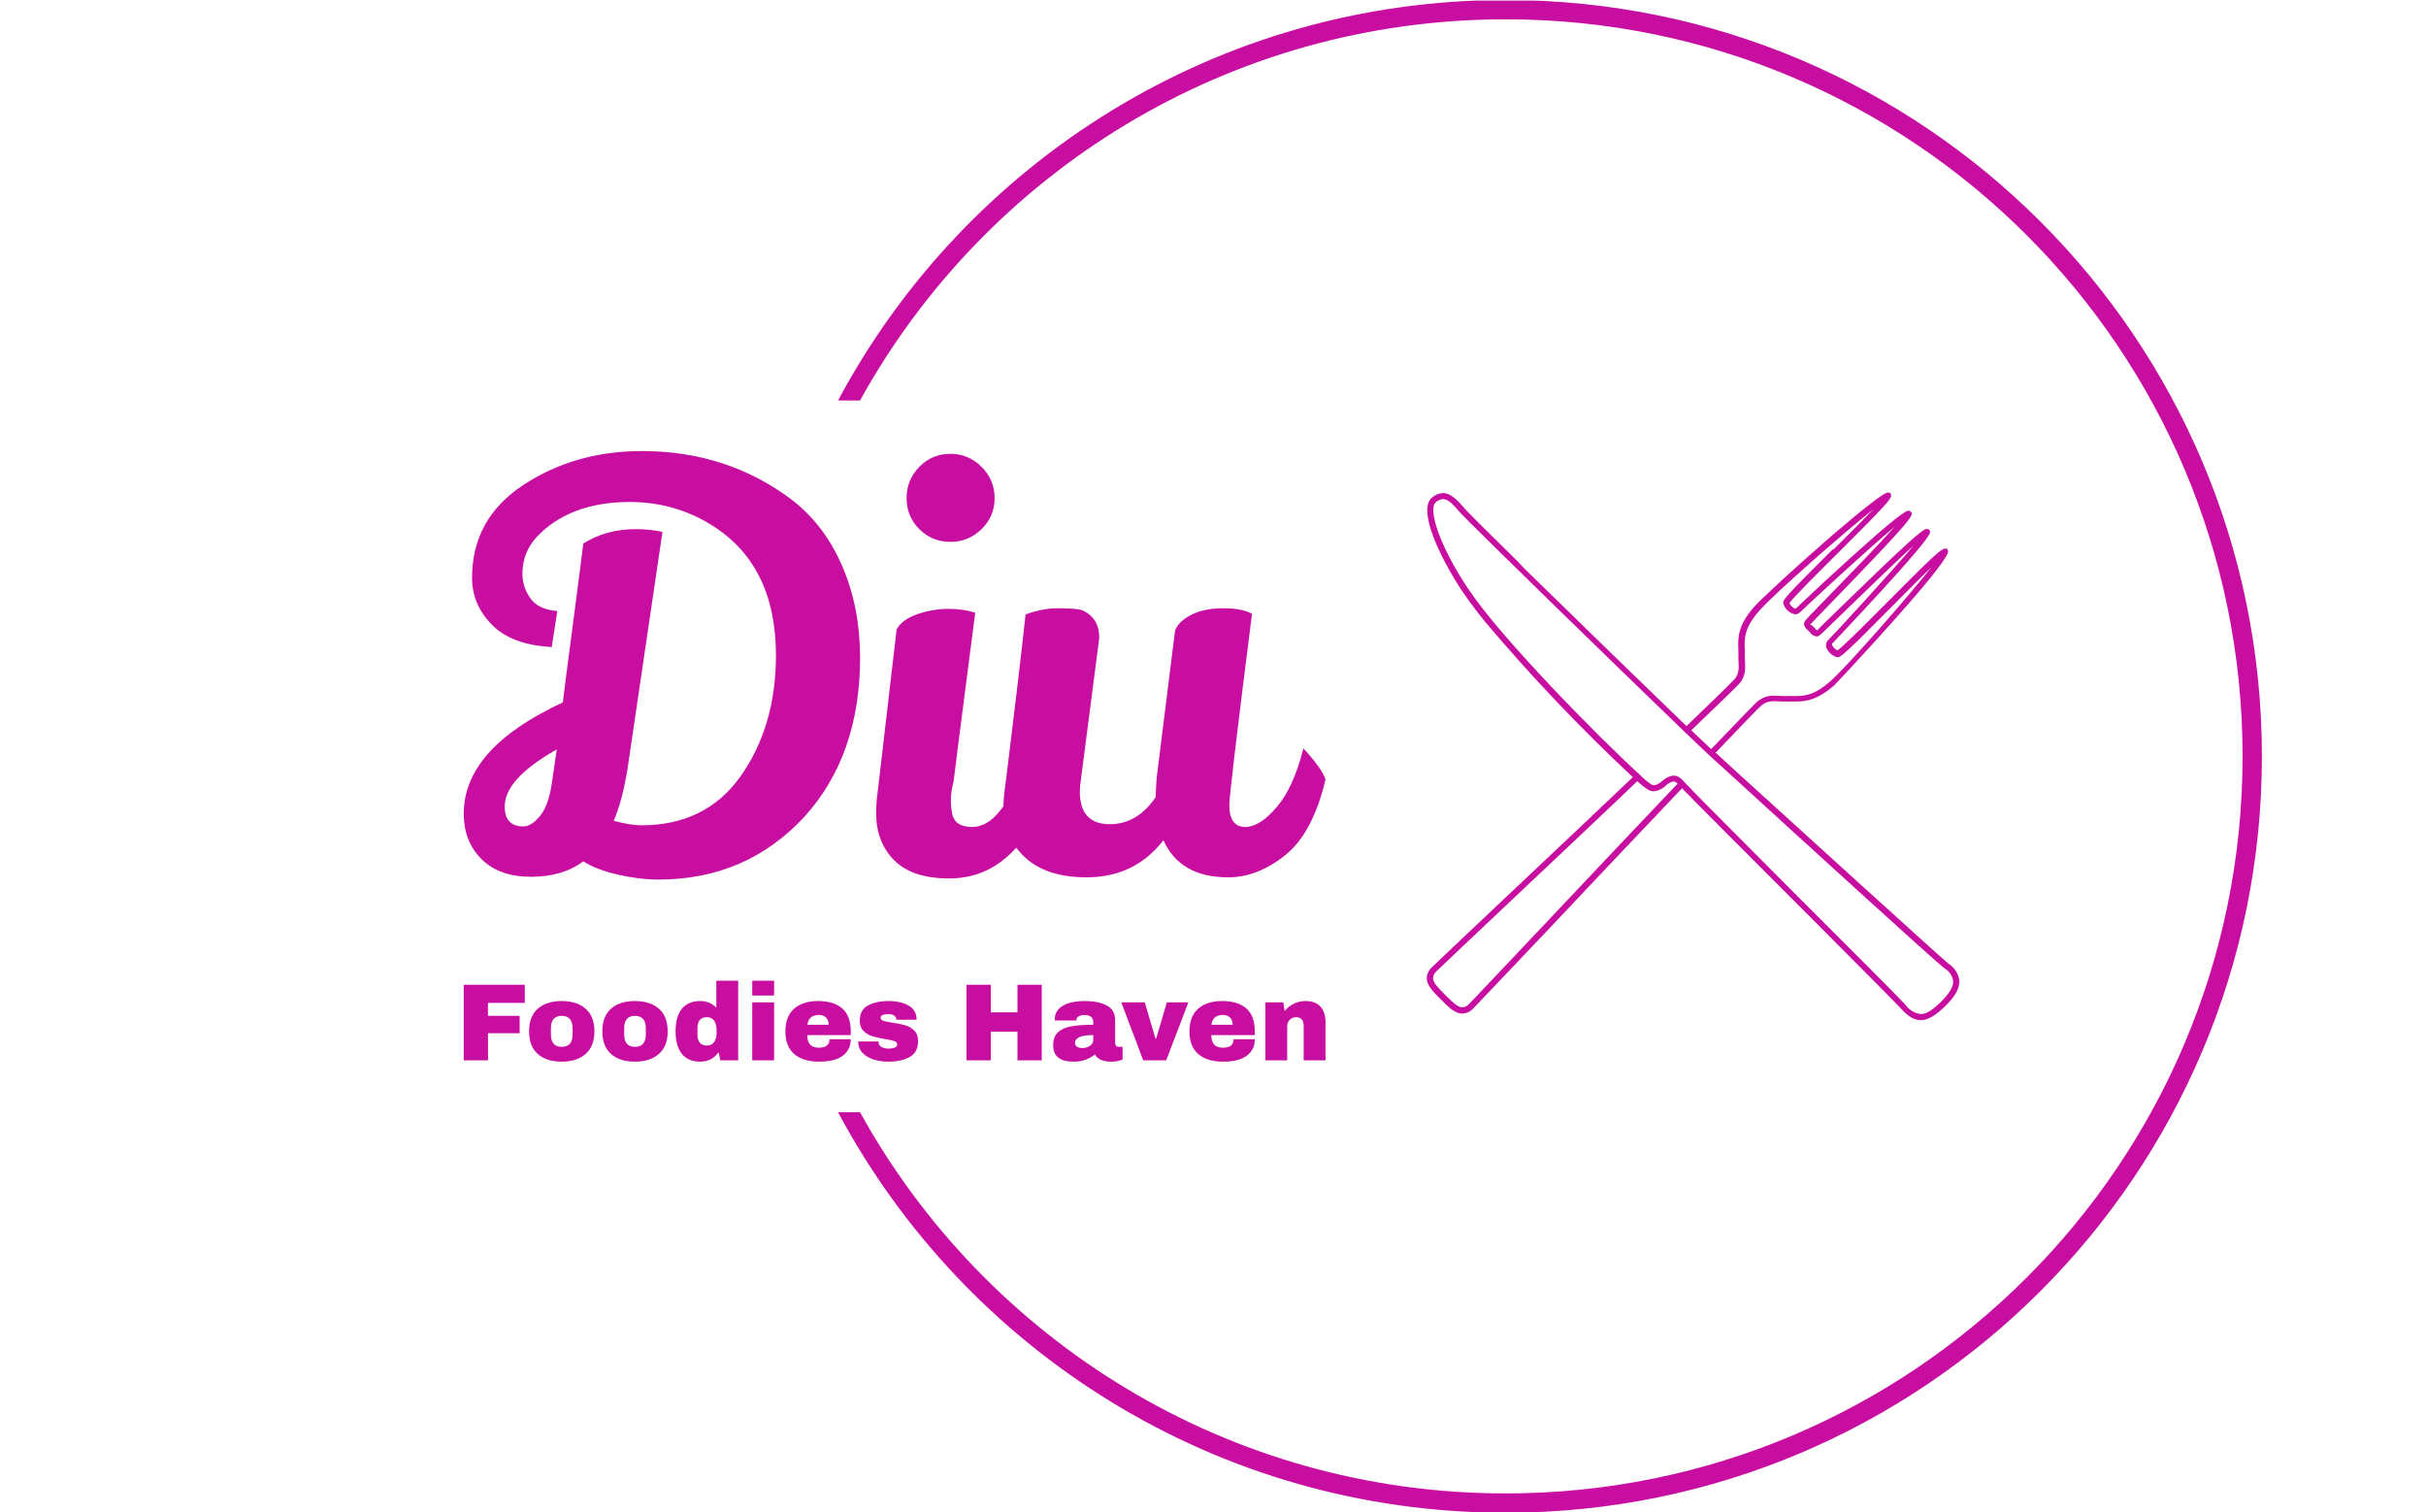
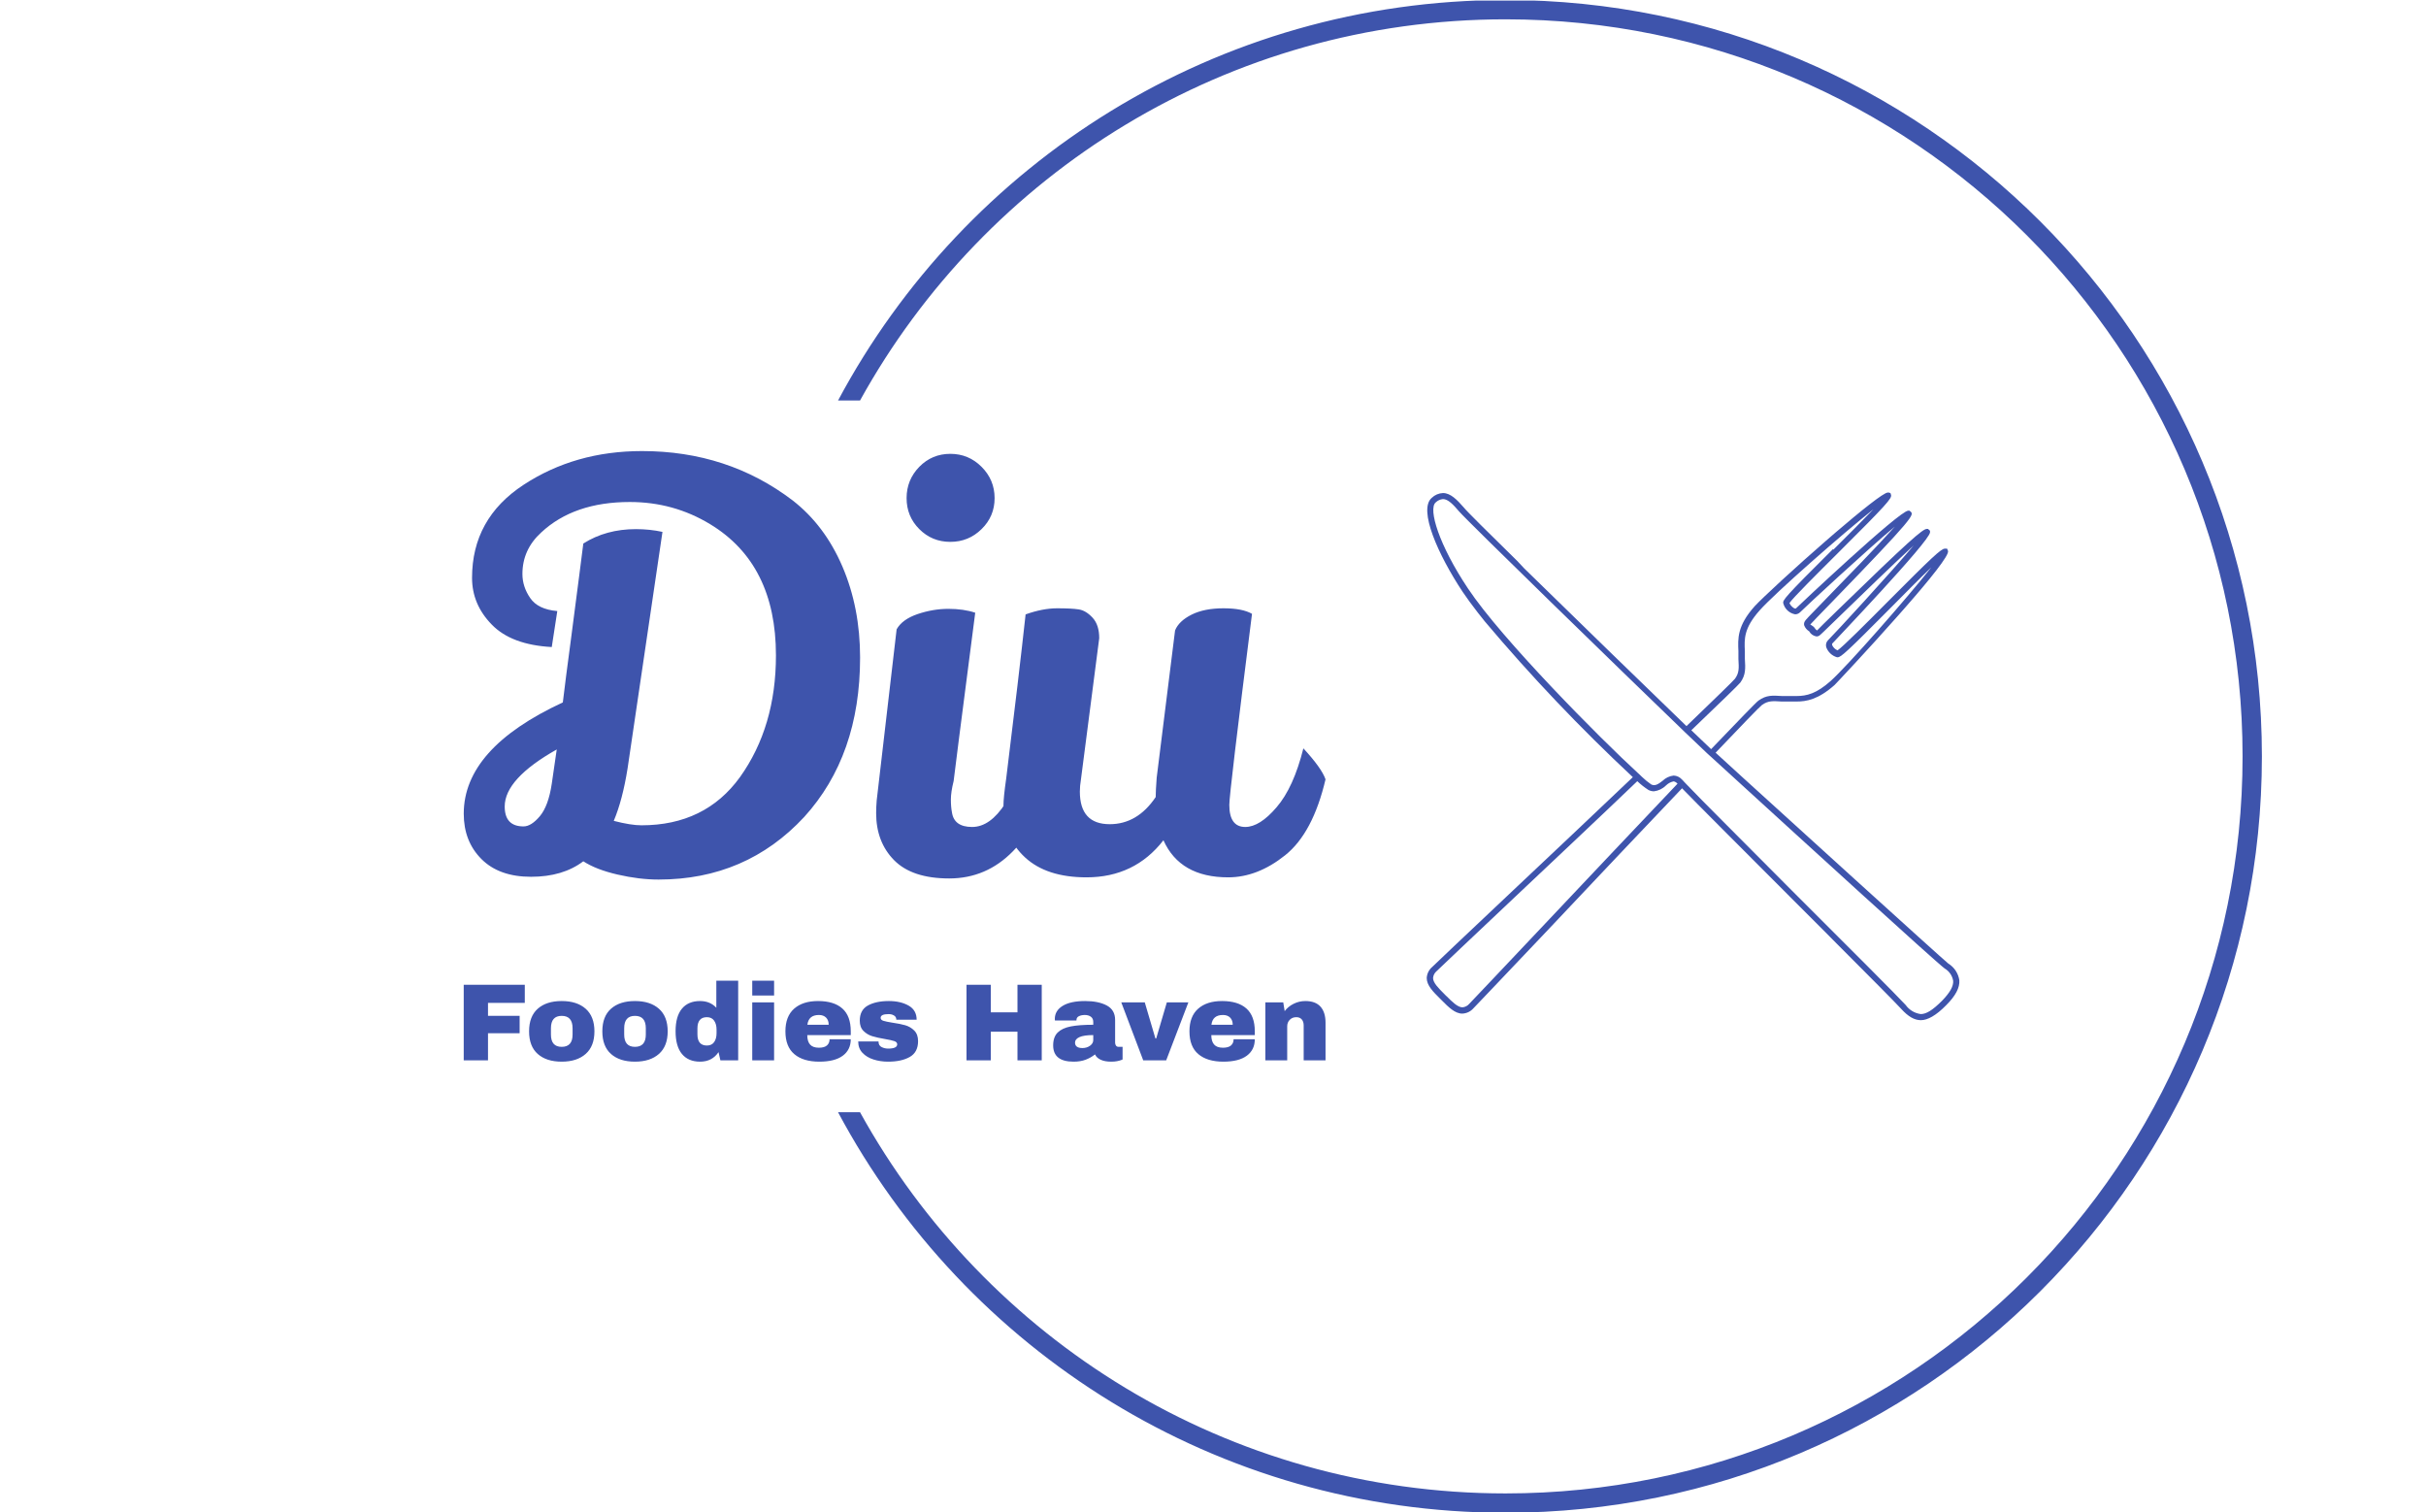
<svg xmlns="http://www.w3.org/2000/svg" version="1.1" width="1000" height="623" viewBox="0 0 1000 623">
  <g transform="matrix(1,0,0,1,-0.6060606,0.2522267)">
    <svg viewBox="0 0 396 247" data-background-color="#ffffff" preserveAspectRatio="xMidYMid meet" height="623" width="1000">
      <g id="tight-bounds" transform="matrix(1,0,0,1,0.24,-0.1)">
        <svg viewBox="0 0 395.52 247.2" height="247.2" width="395.52">
          <g>
            <svg />
          </g>
          <g>
            <svg viewBox="0 0 395.52 247.2" height="247.2" width="395.52">
              <g transform="matrix(1,0,0,1,75.54432,73.71053)">
                <svg viewBox="0 0 244.431 99.779" height="99.779" width="244.431">
                  <g>
                    <svg viewBox="0 0 244.431 99.779" height="99.779" width="244.431">
                      <g>
                        <svg viewBox="0 0 424.175 173.152" height="99.779" width="244.431">
                          <g>
                            <svg viewBox="0 0 244.431 173.152" height="173.152" width="244.431">
                              <g id="textblocktransform">
                                <svg viewBox="0 0 244.431 173.152" height="173.152" width="244.431" id="textblock">
                                  <g>
                                    <svg viewBox="0 0 244.431 121.509" height="121.509" width="244.431">
                                      <g transform="matrix(1,0,0,1,0,0)">
-                                         <svg width="244.431" viewBox="1.5 -38.25 77.84 38.7" height="121.509" data-palette-color="#c80ea0">
-                                           <path d="M2.25-26.8L2.25-26.8Q2.25-32.15 6.9-35.2 11.55-38.25 17.6-38.25L17.6-38.25Q25.35-38.25 31.2-33.8L31.2-33.8Q34.1-31.55 35.7-27.83 37.3-24.1 37.3-19.6L37.3-19.6Q37.3-10.75 32.25-5.2L32.25-5.2Q27 0.45 19.1 0.45L19.1 0.45Q17.35 0.45 15.4 0 13.45-0.45 12.3-1.2L12.3-1.2Q10.45 0.2 7.58 0.2 4.7 0.2 3.1-1.4 1.5-3 1.5-5.5L1.5-5.5Q1.5-11.4 10.45-15.55L10.45-15.55Q10.7-17.65 11.18-21.23 11.65-24.8 11.93-27 12.2-29.2 12.3-29.9L12.3-29.9Q14.35-31.2 17.05-31.2L17.05-31.2Q18.3-31.2 19.45-30.95L19.45-30.95 16.3-9.6Q15.85-6.75 15.05-4.85L15.05-4.85Q16.6-4.45 17.55-4.45L17.55-4.45Q23.3-4.45 26.45-8.8L26.45-8.8Q29.7-13.35 29.7-19.8L29.7-19.8Q29.7-28.05 23.75-31.65L23.75-31.65Q20.45-33.65 16.5-33.65L16.5-33.65Q11.45-33.65 8.5-30.9L8.5-30.9Q6.8-29.35 6.8-27.15L6.8-27.15Q6.8-26 7.5-24.98 8.2-23.95 9.95-23.8L9.95-23.8 9.45-20.55Q5.8-20.75 4.03-22.58 2.25-24.4 2.25-26.8ZM5.2-6.15L5.2-6.15Q5.2-4.35 6.9-4.35L6.9-4.35Q7.6-4.35 8.38-5.28 9.15-6.2 9.45-8.2L9.45-8.2 9.9-11.3Q5.2-8.65 5.2-6.15ZM42.65-36.83Q43.8-38 45.45-38 47.1-38 48.27-36.83 49.45-35.65 49.45-34 49.45-32.35 48.27-31.2 47.1-30.05 45.45-30.05 43.8-30.05 42.65-31.2 41.5-32.35 41.5-34 41.5-35.65 42.65-36.83ZM40.6-22.15Q41.1-23.05 42.5-23.53 43.9-24 45.27-24 46.65-24 47.7-23.65L47.7-23.65Q45.75-8.6 45.75-8.45L45.75-8.45Q45.5-7.45 45.5-6.78 45.5-6.1 45.6-5.6L45.6-5.6Q45.8-4.3 47.42-4.3 49.05-4.3 50.42-6.43 51.8-8.55 52.5-11.25L52.5-11.25Q52.85-11.05 53.6-10.05 54.35-9.05 54.5-8.55L54.5-8.55Q53.5-4.55 51.1-2.1L51.1-2.1Q48.7 0.35 45.35 0.35 42 0.35 40.37-1.3 38.75-2.95 38.75-5.55L38.75-5.55Q38.75-6.1 38.8-6.7L38.8-6.7 40.6-22.15ZM72.7-23.55L72.7-23.55Q70.65-7.35 70.65-6.3L70.65-6.3Q70.65-4.3 72.09-4.3L72.09-4.3Q73.4-4.3 74.92-6.08 76.45-7.85 77.34-11.4L77.34-11.4Q79-9.6 79.34-8.6L79.34-8.6Q78.2-3.75 75.7-1.75 73.2 0.25 70.55 0.25L70.55 0.25Q66.2 0.25 64.7-3.1L64.7-3.1Q62.1 0.25 57.75 0.25L57.75 0.25Q54.15 0.25 52.2-1.55 50.25-3.35 50.25-6.25L50.25-6.25Q50.25-6.95 50.5-8.7L50.5-8.7Q51.65-18 52.25-23.5L52.25-23.5Q53.8-24.05 55.1-24.05 56.4-24.05 57.05-23.95 57.7-23.85 58.3-23.2 58.9-22.55 58.9-21.35L58.9-21.35 57.25-8.6Q57.15-8 57.15-7.5L57.15-7.5Q57.15-4.55 59.85-4.55L59.85-4.55Q62.35-4.55 64-7L64-7Q64-7.55 64.09-8.75L64.09-8.75 65.75-22.05Q66.09-22.9 67.25-23.48 68.4-24.05 70.12-24.05 71.84-24.05 72.7-23.55Z" opacity="1" transform="matrix(1,0,0,1,0,0)" fill="#c80ea0" class="undefined-text-0" data-fill-palette-color="primary" id="text-0" />
+                                         <svg width="244.431" viewBox="1.5 -38.25 77.84 38.7" height="121.509" data-palette-color="#3e54ac">
+                                           <path d="M2.25-26.8L2.25-26.8Q2.25-32.15 6.9-35.2 11.55-38.25 17.6-38.25L17.6-38.25Q25.35-38.25 31.2-33.8L31.2-33.8Q34.1-31.55 35.7-27.83 37.3-24.1 37.3-19.6L37.3-19.6Q37.3-10.75 32.25-5.2L32.25-5.2Q27 0.45 19.1 0.45L19.1 0.45Q17.35 0.45 15.4 0 13.45-0.45 12.3-1.2L12.3-1.2Q10.45 0.2 7.58 0.2 4.7 0.2 3.1-1.4 1.5-3 1.5-5.5L1.5-5.5Q1.5-11.4 10.45-15.55L10.45-15.55Q10.7-17.65 11.18-21.23 11.65-24.8 11.93-27 12.2-29.2 12.3-29.9L12.3-29.9Q14.35-31.2 17.05-31.2L17.05-31.2Q18.3-31.2 19.45-30.95L19.45-30.95 16.3-9.6Q15.85-6.75 15.05-4.85L15.05-4.85Q16.6-4.45 17.55-4.45L17.55-4.45Q23.3-4.45 26.45-8.8L26.45-8.8Q29.7-13.35 29.7-19.8L29.7-19.8Q29.7-28.05 23.75-31.65L23.75-31.65Q20.45-33.65 16.5-33.65L16.5-33.65Q11.45-33.65 8.5-30.9L8.5-30.9Q6.8-29.35 6.8-27.15L6.8-27.15Q6.8-26 7.5-24.98 8.2-23.95 9.95-23.8L9.95-23.8 9.45-20.55Q5.8-20.75 4.03-22.58 2.25-24.4 2.25-26.8ZM5.2-6.15L5.2-6.15Q5.2-4.35 6.9-4.35L6.9-4.35Q7.6-4.35 8.38-5.28 9.15-6.2 9.45-8.2L9.45-8.2 9.9-11.3Q5.2-8.65 5.2-6.15ZM42.65-36.83Q43.8-38 45.45-38 47.1-38 48.27-36.83 49.45-35.65 49.45-34 49.45-32.35 48.27-31.2 47.1-30.05 45.45-30.05 43.8-30.05 42.65-31.2 41.5-32.35 41.5-34 41.5-35.65 42.65-36.83ZM40.6-22.15Q41.1-23.05 42.5-23.53 43.9-24 45.27-24 46.65-24 47.7-23.65L47.7-23.65Q45.75-8.6 45.75-8.45L45.75-8.45Q45.5-7.45 45.5-6.78 45.5-6.1 45.6-5.6L45.6-5.6Q45.8-4.3 47.42-4.3 49.05-4.3 50.42-6.43 51.8-8.55 52.5-11.25L52.5-11.25Q52.85-11.05 53.6-10.05 54.35-9.05 54.5-8.55L54.5-8.55Q53.5-4.55 51.1-2.1L51.1-2.1Q48.7 0.35 45.35 0.35 42 0.35 40.37-1.3 38.75-2.95 38.75-5.55L38.75-5.55Q38.75-6.1 38.8-6.7L38.8-6.7 40.6-22.15ZM72.7-23.55L72.7-23.55Q70.65-7.35 70.65-6.3L70.65-6.3Q70.65-4.3 72.09-4.3L72.09-4.3Q73.4-4.3 74.92-6.08 76.45-7.85 77.34-11.4L77.34-11.4Q79-9.6 79.34-8.6L79.34-8.6Q78.2-3.75 75.7-1.75 73.2 0.25 70.55 0.25L70.55 0.25Q66.2 0.25 64.7-3.1L64.7-3.1Q62.1 0.25 57.75 0.25L57.75 0.25Q54.15 0.25 52.2-1.55 50.25-3.35 50.25-6.25L50.25-6.25Q50.25-6.95 50.5-8.7L50.5-8.7Q51.65-18 52.25-23.5L52.25-23.5Q53.8-24.05 55.1-24.05 56.4-24.05 57.05-23.95 57.7-23.85 58.3-23.2 58.9-22.55 58.9-21.35L58.9-21.35 57.25-8.6Q57.15-8 57.15-7.5L57.15-7.5Q57.15-4.55 59.85-4.55L59.85-4.55Q62.35-4.55 64-7L64-7Q64-7.55 64.09-8.75L64.09-8.75 65.75-22.05Q66.09-22.9 67.25-23.48 68.4-24.05 70.12-24.05 71.84-24.05 72.7-23.55Z" opacity="1" transform="matrix(1,0,0,1,0,0)" fill="#3e54ac" class="undefined-text-0" data-fill-palette-color="primary" id="text-0" />
                                        </svg>
                                      </g>
                                    </svg>
                                  </g>
                                  <g transform="matrix(1,0,0,1,0,150.1946)">
                                    <svg viewBox="0 0 244.431 22.957" height="22.957" width="244.431">
                                      <g transform="matrix(1,0,0,1,0,0)">
-                                         <svg width="244.431" viewBox="3.7 -36.25 392.32 36.85" height="22.957" data-palette-color="#c80ea0">
-                                           <path d="M3.7 0L3.7-34.4 31.5-34.4 31.5-26.15 14.75-26.15 14.75-20.25 29.15-20.25 29.15-12.35 14.75-12.35 14.75 0 3.7 0ZM48.3-27Q55.25-27 59.22-23.48 63.2-19.95 63.2-13.2L63.2-13.2Q63.2-6.45 59.22-2.93 55.25 0.6 48.3 0.6L48.3 0.6Q41.35 0.6 37.4-2.9 33.45-6.4 33.45-13.2L33.45-13.2Q33.45-20 37.4-23.5 41.35-27 48.3-27L48.3-27ZM48.3-20.25Q43.4-20.25 43.4-14.6L43.4-14.6 43.4-11.75Q43.4-6.15 48.3-6.15L48.3-6.15Q53.25-6.15 53.25-11.75L53.25-11.75 53.25-14.6Q53.25-20.25 48.3-20.25L48.3-20.25ZM81.65-27Q88.59-27 92.57-23.48 96.55-19.95 96.55-13.2L96.55-13.2Q96.55-6.45 92.57-2.93 88.59 0.6 81.65 0.6L81.65 0.6Q74.7 0.6 70.75-2.9 66.8-6.4 66.8-13.2L66.8-13.2Q66.8-20 70.75-23.5 74.7-27 81.65-27L81.65-27ZM81.65-20.25Q76.75-20.25 76.75-14.6L76.75-14.6 76.75-11.75Q76.75-6.15 81.65-6.15L81.65-6.15Q86.59-6.15 86.59-11.75L86.59-11.75 86.59-14.6Q86.59-20.25 81.65-20.25L81.65-20.25ZM128.64 0L120.54 0 119.69-3.75Q116.79 0.6 111.29 0.6L111.29 0.6Q105.94 0.6 103.04-2.9 100.14-6.4 100.14-13.25L100.14-13.25Q100.14-20.05 103.04-23.53 105.94-27 111.29-27L111.29-27Q115.84-27 118.69-23.95L118.69-23.95 118.69-36.25 128.64-36.25 128.64 0ZM114.39-19.65Q110.09-19.65 110.09-14.5L110.09-14.5 110.09-11.85Q110.09-6.75 114.39-6.75L114.39-6.75Q116.59-6.75 117.69-8.3 118.79-9.85 118.79-12.35L118.79-12.35 118.79-14Q118.79-16.5 117.69-18.07 116.59-19.65 114.39-19.65L114.39-19.65ZM144.99-29.5L135.04-29.5 135.04-36.25 144.99-36.25 144.99-29.5ZM144.99 0L135.04 0 135.04-26.4 144.99-26.4 144.99 0ZM164.99-27Q172.24-27 176.06-23.6 179.89-20.2 179.89-13.2L179.89-13.2 179.89-11.5 160.09-11.5Q160.09-8.65 161.36-7.2 162.64-5.75 165.39-5.75L165.39-5.75Q167.89-5.75 169.06-6.8 170.24-7.85 170.24-9.6L170.24-9.6 179.89-9.6Q179.89-4.8 176.24-2.1 172.59 0.6 165.59 0.6L165.59 0.6Q158.24 0.6 154.19-2.83 150.14-6.25 150.14-13.2L150.14-13.2Q150.14-20 154.09-23.5 158.04-27 164.99-27L164.99-27ZM165.39-20.65Q160.69-20.65 160.14-16.2L160.14-16.2 169.84-16.2Q169.84-18.25 168.66-19.45 167.49-20.65 165.39-20.65L165.39-20.65ZM197.24-27Q202.53-27 206.21-24.93 209.88-22.85 209.88-18.5L209.88-18.5 200.63-18.5Q200.63-19.95 199.34-20.55L199.34-20.55Q198.44-21.05 197.09-21.05L197.09-21.05Q193.49-21.05 193.49-19.35L193.49-19.35Q193.49-18.4 194.74-18 195.99-17.6 198.84-17.15L198.84-17.15Q202.34-16.65 204.69-15.98 207.03-15.3 208.78-13.58 210.53-11.85 210.53-8.75L210.53-8.75Q210.53-3.7 206.76-1.55 202.99 0.6 196.88 0.6L196.88 0.6Q193.38 0.6 190.28-0.38 187.19-1.35 185.24-3.4 183.28-5.45 183.28-8.6L183.28-8.6 192.53-8.6 192.53-8.4Q192.59-6.7 193.96-6.03 195.34-5.35 196.88-5.35L196.88-5.35Q201.03-5.35 201.03-7.3L201.03-7.3Q201.03-8.3 199.74-8.75 198.44-9.2 195.49-9.7L195.49-9.7Q191.94-10.3 189.66-11 187.38-11.7 185.69-13.38 183.99-15.05 183.99-18.05L183.99-18.05Q183.99-22.9 187.66-24.95 191.34-27 197.24-27L197.24-27ZM266.83 0L255.78 0 255.78-13.05 243.63-13.05 243.63 0 232.58 0 232.58-34.4 243.63-34.4 243.63-21.85 255.78-21.85 255.78-34.4 266.83-34.4 266.83 0ZM286.58-27Q292.63-27 296.43-24.98 300.23-22.95 300.23-18.4L300.23-18.4 300.23-8.1Q300.23-7.25 300.63-6.7 301.03-6.15 301.83-6.15L301.83-6.15 303.63-6.15 303.63-0.4Q303.48-0.3 302.85-0.08 302.23 0.15 301.08 0.38 299.93 0.6 298.43 0.6L298.43 0.6Q295.53 0.6 293.65-0.28 291.78-1.15 291.08-2.7L291.08-2.7Q289.18-1.2 286.83-0.3 284.48 0.6 281.33 0.6L281.33 0.6Q272.03 0.6 272.03-6.8L272.03-6.8Q272.03-10.65 274.1-12.68 276.18-14.7 280.08-15.45 283.98-16.2 290.28-16.2L290.28-16.2 290.28-17.5Q290.28-19.05 289.2-19.85 288.13-20.65 286.43-20.65L286.43-20.65Q284.88-20.65 283.75-20.1 282.63-19.55 282.63-18.35L282.63-18.35 282.63-18.15 272.83-18.15Q272.78-18.4 272.78-18.85L272.78-18.85Q272.78-22.6 276.35-24.8 279.93-27 286.58-27L286.58-27ZM290.28-11.5Q286.03-11.5 284-10.58 281.98-9.65 281.98-8.1L281.98-8.1Q281.98-5.6 285.38-5.6L285.38-5.6Q287.33-5.6 288.8-6.65 290.28-7.7 290.28-9.25L290.28-9.25 290.28-11.5ZM323.48 0L313.03 0 303.03-26.4 313.73-26.4 318.58-9.95 318.93-9.95 323.78-26.4 333.58-26.4 323.48 0ZM348.92-27Q356.17-27 360-23.6 363.82-20.2 363.82-13.2L363.82-13.2 363.82-11.5 344.02-11.5Q344.02-8.65 345.3-7.2 346.57-5.75 349.32-5.75L349.32-5.75Q351.82-5.75 353-6.8 354.17-7.85 354.17-9.6L354.17-9.6 363.82-9.6Q363.82-4.8 360.17-2.1 356.52 0.6 349.52 0.6L349.52 0.6Q342.17 0.6 338.12-2.83 334.07-6.25 334.07-13.2L334.07-13.2Q334.07-20 338.02-23.5 341.97-27 348.92-27L348.92-27ZM349.32-20.65Q344.62-20.65 344.07-16.2L344.07-16.2 353.77-16.2Q353.77-18.25 352.6-19.45 351.42-20.65 349.32-20.65L349.32-20.65ZM386.82-27Q391.42-27 393.72-24.45 396.02-21.9 396.02-17.1L396.02-17.1 396.02 0 386.07 0 386.07-15.9Q386.07-17.6 385.2-18.63 384.32-19.65 382.72-19.65L382.72-19.65Q380.87-19.65 379.72-18.45 378.57-17.25 378.57-15.5L378.57-15.5 378.57 0 368.62 0 368.62-26.4 376.77-26.4 377.42-22.4Q378.97-24.5 381.5-25.75 384.02-27 386.82-27L386.82-27Z" opacity="1" transform="matrix(1,0,0,1,0,0)" fill="#c80ea0" class="undefined-text-1" data-fill-palette-color="secondary" id="text-1" />
+                                         <svg width="244.431" viewBox="3.7 -36.25 392.32 36.85" height="22.957" data-palette-color="#3e54ac">
+                                           <path d="M3.7 0L3.7-34.4 31.5-34.4 31.5-26.15 14.75-26.15 14.75-20.25 29.15-20.25 29.15-12.35 14.75-12.35 14.75 0 3.7 0ZM48.3-27Q55.25-27 59.22-23.48 63.2-19.95 63.2-13.2L63.2-13.2Q63.2-6.45 59.22-2.93 55.25 0.6 48.3 0.6L48.3 0.6Q41.35 0.6 37.4-2.9 33.45-6.4 33.45-13.2L33.45-13.2Q33.45-20 37.4-23.5 41.35-27 48.3-27L48.3-27ZM48.3-20.25Q43.4-20.25 43.4-14.6L43.4-14.6 43.4-11.75Q43.4-6.15 48.3-6.15L48.3-6.15Q53.25-6.15 53.25-11.75L53.25-11.75 53.25-14.6Q53.25-20.25 48.3-20.25L48.3-20.25ZM81.65-27Q88.59-27 92.57-23.48 96.55-19.95 96.55-13.2L96.55-13.2Q96.55-6.45 92.57-2.93 88.59 0.6 81.65 0.6L81.65 0.6Q74.7 0.6 70.75-2.9 66.8-6.4 66.8-13.2L66.8-13.2Q66.8-20 70.75-23.5 74.7-27 81.65-27L81.65-27ZM81.65-20.25Q76.75-20.25 76.75-14.6L76.75-14.6 76.75-11.75Q76.75-6.15 81.65-6.15L81.65-6.15Q86.59-6.15 86.59-11.75L86.59-11.75 86.59-14.6Q86.59-20.25 81.65-20.25L81.65-20.25ZM128.64 0L120.54 0 119.69-3.75Q116.79 0.6 111.29 0.6L111.29 0.6Q105.94 0.6 103.04-2.9 100.14-6.4 100.14-13.25L100.14-13.25Q100.14-20.05 103.04-23.53 105.94-27 111.29-27L111.29-27Q115.84-27 118.69-23.95L118.69-23.95 118.69-36.25 128.64-36.25 128.64 0ZM114.39-19.65Q110.09-19.65 110.09-14.5L110.09-14.5 110.09-11.85Q110.09-6.75 114.39-6.75L114.39-6.75Q116.59-6.75 117.69-8.3 118.79-9.85 118.79-12.35L118.79-12.35 118.79-14Q118.79-16.5 117.69-18.07 116.59-19.65 114.39-19.65L114.39-19.65ZM144.99-29.5L135.04-29.5 135.04-36.25 144.99-36.25 144.99-29.5ZM144.99 0L135.04 0 135.04-26.4 144.99-26.4 144.99 0ZM164.99-27Q172.24-27 176.06-23.6 179.89-20.2 179.89-13.2L179.89-13.2 179.89-11.5 160.09-11.5Q160.09-8.65 161.36-7.2 162.64-5.75 165.39-5.75L165.39-5.75Q167.89-5.75 169.06-6.8 170.24-7.85 170.24-9.6L170.24-9.6 179.89-9.6Q179.89-4.8 176.24-2.1 172.59 0.6 165.59 0.6L165.59 0.6Q158.24 0.6 154.19-2.83 150.14-6.25 150.14-13.2L150.14-13.2Q150.14-20 154.09-23.5 158.04-27 164.99-27L164.99-27ZM165.39-20.65Q160.69-20.65 160.14-16.2L160.14-16.2 169.84-16.2Q169.84-18.25 168.66-19.45 167.49-20.65 165.39-20.65L165.39-20.65ZM197.24-27Q202.53-27 206.21-24.93 209.88-22.85 209.88-18.5L209.88-18.5 200.63-18.5Q200.63-19.95 199.34-20.55L199.34-20.55Q198.44-21.05 197.09-21.05L197.09-21.05Q193.49-21.05 193.49-19.35L193.49-19.35Q193.49-18.4 194.74-18 195.99-17.6 198.84-17.15L198.84-17.15Q202.34-16.65 204.69-15.98 207.03-15.3 208.78-13.58 210.53-11.85 210.53-8.75L210.53-8.75Q210.53-3.7 206.76-1.55 202.99 0.6 196.88 0.6L196.88 0.6Q193.38 0.6 190.28-0.38 187.19-1.35 185.24-3.4 183.28-5.45 183.28-8.6L183.28-8.6 192.53-8.6 192.53-8.4Q192.59-6.7 193.96-6.03 195.34-5.35 196.88-5.35L196.88-5.35Q201.03-5.35 201.03-7.3L201.03-7.3Q201.03-8.3 199.74-8.75 198.44-9.2 195.49-9.7L195.49-9.7Q191.94-10.3 189.66-11 187.38-11.7 185.69-13.38 183.99-15.05 183.99-18.05L183.99-18.05Q183.99-22.9 187.66-24.95 191.34-27 197.24-27L197.24-27ZM266.83 0L255.78 0 255.78-13.05 243.63-13.05 243.63 0 232.58 0 232.58-34.4 243.63-34.4 243.63-21.85 255.78-21.85 255.78-34.4 266.83-34.4 266.83 0ZM286.58-27Q292.63-27 296.43-24.98 300.23-22.95 300.23-18.4L300.23-18.4 300.23-8.1Q300.23-7.25 300.63-6.7 301.03-6.15 301.83-6.15L301.83-6.15 303.63-6.15 303.63-0.4Q303.48-0.3 302.85-0.08 302.23 0.15 301.08 0.38 299.93 0.6 298.43 0.6L298.43 0.6Q295.53 0.6 293.65-0.28 291.78-1.15 291.08-2.7L291.08-2.7Q289.18-1.2 286.83-0.3 284.48 0.6 281.33 0.6L281.33 0.6Q272.03 0.6 272.03-6.8L272.03-6.8Q272.03-10.65 274.1-12.68 276.18-14.7 280.08-15.45 283.98-16.2 290.28-16.2L290.28-16.2 290.28-17.5Q290.28-19.05 289.2-19.85 288.13-20.65 286.43-20.65L286.43-20.65Q284.88-20.65 283.75-20.1 282.63-19.55 282.63-18.35L282.63-18.35 282.63-18.15 272.83-18.15Q272.78-18.4 272.78-18.85L272.78-18.85Q272.78-22.6 276.35-24.8 279.93-27 286.58-27L286.58-27ZM290.28-11.5Q286.03-11.5 284-10.58 281.98-9.65 281.98-8.1L281.98-8.1Q281.98-5.6 285.38-5.6L285.38-5.6Q287.33-5.6 288.8-6.65 290.28-7.7 290.28-9.25L290.28-9.25 290.28-11.5ZM323.48 0L313.03 0 303.03-26.4 313.73-26.4 318.58-9.95 318.93-9.95 323.78-26.4 333.58-26.4 323.48 0ZM348.92-27Q356.17-27 360-23.6 363.82-20.2 363.82-13.2L363.82-13.2 363.82-11.5 344.02-11.5Q344.02-8.65 345.3-7.2 346.57-5.75 349.32-5.75L349.32-5.75Q351.82-5.75 353-6.8 354.17-7.85 354.17-9.6L354.17-9.6 363.82-9.6Q363.82-4.8 360.17-2.1 356.52 0.6 349.52 0.6L349.52 0.6Q342.17 0.6 338.12-2.83 334.07-6.25 334.07-13.2L334.07-13.2Q334.07-20 338.02-23.5 341.97-27 348.92-27L348.92-27ZM349.32-20.65Q344.62-20.65 344.07-16.2L344.07-16.2 353.77-16.2Q353.77-18.25 352.6-19.45 351.42-20.65 349.32-20.65L349.32-20.65ZM386.82-27Q391.42-27 393.72-24.45 396.02-21.9 396.02-17.1L396.02-17.1 396.02 0 386.07 0 386.07-15.9Q386.07-17.6 385.2-18.63 384.32-19.65 382.72-19.65L382.72-19.65Q380.87-19.65 379.72-18.45 378.57-17.25 378.57-15.5L378.57-15.5 378.57 0 368.62 0 368.62-26.4 376.77-26.4 377.42-22.4Q378.97-24.5 381.5-25.75 384.02-27 386.82-27L386.82-27Z" opacity="1" transform="matrix(1,0,0,1,0,0)" fill="#3e54ac" class="undefined-text-1" data-fill-palette-color="secondary" id="text-1" />
                                        </svg>
                                      </g>
                                    </svg>
                                  </g>
                                </svg>
                              </g>
                            </svg>
                          </g>
                          <g transform="matrix(1,0,0,1,273.1168,11.76664)">
                            <svg viewBox="0 0 151.059 149.619" height="149.619" width="151.059">
                              <g>
                                <svg data-name="Layer 1" viewBox="5 5.46 89.957 89.1" x="0" y="0" height="149.619" width="151.059" class="icon-icon-0" data-fill-palette-color="accent" id="icon-0">
-                                   <path d="M73.62 15c-8.25 8.2-8.53 8.64-8.4 9.17a2.54 2.54 0 0 0 2 1.85 1.17 1.17 0 0 0 0.84-0.35c1-1 11.25-10.5 16-14.46-2.88 3.22-8.44 8.93-11.54 12.11S68.94 27 68.85 27.21a0.89 0.89 0 0 0-0.1 0.68 2 2 0 0 0 0.84 1 1.71 1.71 0 0 0 1.24 0.87 0.9 0.9 0 0 0 0.46-0.13c0.16-0.1 0.66-0.58 3.81-3.64s9-8.73 12.14-11.6c-4 4.76-13.43 15-14.46 16a1.19 1.19 0 0 0-0.3 1.2 2.75 2.75 0 0 0 1.8 1.68l0.14 0c0.52 0 1.48-0.83 9-8.41 2.3-2.31 4.94-5 6.79-6.76-4.16 5.26-14.16 16.65-17 19.19-2.37 2.1-4 2.53-5.76 2.53-0.38 0-0.75 0-1.12 0l-0.38 0-0.92 0c-1.66-0.1-2.65-0.19-4 0.77-0.36 0.25-3.33 3.33-8 8.2-0.35-0.32-1.55-1.47-3.34-3.19 4.92-4.7 8-7.7 8.28-8.06 0.92-1.29 0.86-2.37 0.76-4 0-0.29 0-0.59 0-0.92l0-0.39c-0.1-2.07-0.19-3.85 2.5-6.88 2.55-2.88 14-12.94 19.21-17.07-1.79 1.87-4.45 4.52-6.76 6.82M8.32 90.5L8 90.17c-1-1-1.93-1.92-1.93-2.73a1.68 1.68 0 0 1 0.6-1.16c0.55-0.55 6-5.69 12.89-12.2 7.58-7.16 14.87-14 21-19.88a13 13 0 0 0 1.88 1.48 2.05 2.05 0 0 0 0.93 0.23 3.48 3.48 0 0 0 2.05-1 2.53 2.53 0 0 1 1.24-0.67c0.08 0 0.33 0 0.7 0.38-6.45 6.79-14.59 15.4-23.11 24.43-6.44 6.81-11.52 12.2-12.06 12.74a1.68 1.68 0 0 1-1.15 0.6c-0.82 0-1.75-0.94-2.74-1.93M85.89 92c-1.18-1.31-10.22-10.36-19-19.11C59.07 65 51 57 48.8 54.65l-0.35-0.37-0.17-0.19-0.18-0.18a2 2 0 0 0-1.4-0.66 3.2 3.2 0 0 0-1.87 0.89c-0.66 0.51-1.25 0.94-1.9 0.62a12.43 12.43 0 0 1-1.58-1.29L41 53.13l-0.38-0.35c-6.3-5.77-23-22.61-28.65-31.12C7.08 14.35 5.21 8.24 6.51 7.13a2 2 0 0 1 1.24-0.57c0.86 0 1.74 0.94 2.71 2.08 1.46 1.7 27.37 26.9 37.75 36.9l0.37 0.36 0.37 0.35c1.78 1.71 3 2.86 3.38 3.22l0 0 0.35 0.32 0.38 0.34 4.46 4.07c10.8 9.86 33.26 30.36 34.94 31.62a3 3 0 0 1 1.45 2.09c0.07 0.93-0.55 2-1.89 3.38-1.57 1.57-2.64 2.24-3.58 2.24A3.73 3.73 0 0 1 85.89 92M20.28 17c-4.93-4.83-8.57-8.43-9-9C10.1 6.64 9 5.54 7.75 5.54a2.91 2.91 0 0 0-1.91 0.82c-2.31 2 1.09 9.62 5.23 15.87 0.68 1 1.55 2.21 2.54 3.48l1.2 1.51a304 304 0 0 0 25 26.3C33.09 59.89 25.6 67 19.63 72.6l-1.29 1.22C11.44 80.34 6.49 85 5.94 85.56A2.64 2.64 0 0 0 5 87.44c0 1.24 1.08 2.32 2.23 3.46l0.32 0.32c1.14 1.15 2.22 2.23 3.46 2.23a2.63 2.63 0 0 0 1.88-0.9c0.55-0.55 5.33-5.61 12-12.62l1.23-1.3c6.57-7 15-15.86 22-23.23 2.26 2.35 10 10.07 18.1 18.19l6.14 6.14L73.61 81c5.87 5.87 10.69 10.73 11.52 11.65 1.18 1.3 2.23 1.91 3.33 1.91S91 93.81 92.76 92c1.56-1.56 2.28-2.93 2.19-4.18A4 4 0 0 0 93.09 85c-0.73-0.54-29.64-26.79-34.86-31.55l-4.44-4.06c4.39-4.61 7.46-7.79 7.83-8.06 1.08-0.77 1.9-0.66 3.34-0.58l0.93 0 0.38 0c0.39 0 0.78 0 1.17 0 1.71 0 3.67-0.34 6.44-2.79 0.11-0.1 5.68-6 10.79-11.79l1.24-1.41c4-4.56 7.38-8.73 7.13-9.45l-0.16-0.38H92.5c-0.62 0-2.17 1.45-9.79 9.11-3.32 3.34-7.42 7.46-8.33 8.07a1.77 1.77 0 0 1-0.92-0.91c0-0.12 0-0.17 0-0.21S90 13.66 90 12.17l0-0.26-0.34-0.31h-0.21c-0.68 0-3 2-15 13.67-1.85 1.8-3.45 3.36-3.53 3.48a1.39 1.39 0 0 1-0.45-0.49l-0.18-0.18c-0.22-0.13-0.46-0.35-0.52-0.33 0.16-0.2 1.73-1.82 3.55-3.69C87.5 9.44 87.29 9.24 86.73 8.68l-0.2-0.16h-0.21C84.82 8.51 67.54 24.82 67.38 25a0.15 0.15 0 0 1-0.12 0.05c-0.3 0-0.82-0.49-1-0.93 0.61-0.91 4.73-5 8.08-8.34 8.45-8.41 9.22-9.33 9.08-9.92l-0.1-0.31-0.27-0.09-0.19 0c-0.7 0-4.51 3.06-8.81 6.74l-1.39 1.2c-5.36 4.65-11 9.87-12.26 11.24-3 3.34-2.85 5.51-2.76 7.61l0 0.38c0 0.34 0 0.65 0 0.94 0.09 1.55 0.14 2.33-0.58 3.33-0.28 0.37-3.52 3.49-8.19 8-6.34-6.11-18.57-18-27.41-26.64Z" fill="#c80ea0" data-fill-palette-color="accent" />
+                                   <path d="M73.62 15c-8.25 8.2-8.53 8.64-8.4 9.17a2.54 2.54 0 0 0 2 1.85 1.17 1.17 0 0 0 0.84-0.35c1-1 11.25-10.5 16-14.46-2.88 3.22-8.44 8.93-11.54 12.11S68.94 27 68.85 27.21a0.89 0.89 0 0 0-0.1 0.68 2 2 0 0 0 0.84 1 1.71 1.71 0 0 0 1.24 0.87 0.9 0.9 0 0 0 0.46-0.13c0.16-0.1 0.66-0.58 3.81-3.64s9-8.73 12.14-11.6c-4 4.76-13.43 15-14.46 16a1.19 1.19 0 0 0-0.3 1.2 2.75 2.75 0 0 0 1.8 1.68l0.14 0c0.52 0 1.48-0.83 9-8.41 2.3-2.31 4.94-5 6.79-6.76-4.16 5.26-14.16 16.65-17 19.19-2.37 2.1-4 2.53-5.76 2.53-0.38 0-0.75 0-1.12 0l-0.38 0-0.92 0c-1.66-0.1-2.65-0.19-4 0.77-0.36 0.25-3.33 3.33-8 8.2-0.35-0.32-1.55-1.47-3.34-3.19 4.92-4.7 8-7.7 8.28-8.06 0.92-1.29 0.86-2.37 0.76-4 0-0.29 0-0.59 0-0.92l0-0.39c-0.1-2.07-0.19-3.85 2.5-6.88 2.55-2.88 14-12.94 19.21-17.07-1.79 1.87-4.45 4.52-6.76 6.82M8.32 90.5L8 90.17c-1-1-1.93-1.92-1.93-2.73a1.68 1.68 0 0 1 0.6-1.16c0.55-0.55 6-5.69 12.89-12.2 7.58-7.16 14.87-14 21-19.88a13 13 0 0 0 1.88 1.48 2.05 2.05 0 0 0 0.93 0.23 3.48 3.48 0 0 0 2.05-1 2.53 2.53 0 0 1 1.24-0.67c0.08 0 0.33 0 0.7 0.38-6.45 6.79-14.59 15.4-23.11 24.43-6.44 6.81-11.52 12.2-12.06 12.74a1.68 1.68 0 0 1-1.15 0.6c-0.82 0-1.75-0.94-2.74-1.93M85.89 92c-1.18-1.31-10.22-10.36-19-19.11C59.07 65 51 57 48.8 54.65l-0.35-0.37-0.17-0.19-0.18-0.18a2 2 0 0 0-1.4-0.66 3.2 3.2 0 0 0-1.87 0.89c-0.66 0.51-1.25 0.94-1.9 0.62a12.43 12.43 0 0 1-1.58-1.29L41 53.13l-0.38-0.35c-6.3-5.77-23-22.61-28.65-31.12C7.08 14.35 5.21 8.24 6.51 7.13a2 2 0 0 1 1.24-0.57c0.86 0 1.74 0.94 2.71 2.08 1.46 1.7 27.37 26.9 37.75 36.9l0.37 0.36 0.37 0.35c1.78 1.71 3 2.86 3.38 3.22l0 0 0.35 0.32 0.38 0.34 4.46 4.07c10.8 9.86 33.26 30.36 34.94 31.62a3 3 0 0 1 1.45 2.09c0.07 0.93-0.55 2-1.89 3.38-1.57 1.57-2.64 2.24-3.58 2.24A3.73 3.73 0 0 1 85.89 92M20.28 17c-4.93-4.83-8.57-8.43-9-9C10.1 6.64 9 5.54 7.75 5.54a2.91 2.91 0 0 0-1.91 0.82c-2.31 2 1.09 9.62 5.23 15.87 0.68 1 1.55 2.21 2.54 3.48l1.2 1.51a304 304 0 0 0 25 26.3C33.09 59.89 25.6 67 19.63 72.6l-1.29 1.22C11.44 80.34 6.49 85 5.94 85.56A2.64 2.64 0 0 0 5 87.44c0 1.24 1.08 2.32 2.23 3.46l0.32 0.32c1.14 1.15 2.22 2.23 3.46 2.23a2.63 2.63 0 0 0 1.88-0.9c0.55-0.55 5.33-5.61 12-12.62l1.23-1.3c6.57-7 15-15.86 22-23.23 2.26 2.35 10 10.07 18.1 18.19l6.14 6.14L73.61 81c5.87 5.87 10.69 10.73 11.52 11.65 1.18 1.3 2.23 1.91 3.33 1.91S91 93.81 92.76 92c1.56-1.56 2.28-2.93 2.19-4.18A4 4 0 0 0 93.09 85c-0.73-0.54-29.64-26.79-34.86-31.55l-4.44-4.06c4.39-4.61 7.46-7.79 7.83-8.06 1.08-0.77 1.9-0.66 3.34-0.58l0.93 0 0.38 0c0.39 0 0.78 0 1.17 0 1.71 0 3.67-0.34 6.44-2.79 0.11-0.1 5.68-6 10.79-11.79l1.24-1.41c4-4.56 7.38-8.73 7.13-9.45l-0.16-0.38H92.5c-0.62 0-2.17 1.45-9.79 9.11-3.32 3.34-7.42 7.46-8.33 8.07a1.77 1.77 0 0 1-0.92-0.91c0-0.12 0-0.17 0-0.21S90 13.66 90 12.17l0-0.26-0.34-0.31h-0.21c-0.68 0-3 2-15 13.67-1.85 1.8-3.45 3.36-3.53 3.48a1.39 1.39 0 0 1-0.45-0.49l-0.18-0.18c-0.22-0.13-0.46-0.35-0.52-0.33 0.16-0.2 1.73-1.82 3.55-3.69C87.5 9.44 87.29 9.24 86.73 8.68l-0.2-0.16h-0.21C84.82 8.51 67.54 24.82 67.38 25a0.15 0.15 0 0 1-0.12 0.05c-0.3 0-0.82-0.49-1-0.93 0.61-0.91 4.73-5 8.08-8.34 8.45-8.41 9.22-9.33 9.08-9.92l-0.1-0.31-0.27-0.09-0.19 0c-0.7 0-4.51 3.06-8.81 6.74l-1.39 1.2c-5.36 4.65-11 9.87-12.26 11.24-3 3.34-2.85 5.51-2.76 7.61l0 0.38c0 0.34 0 0.65 0 0.94 0.09 1.55 0.14 2.33-0.58 3.33-0.28 0.37-3.52 3.49-8.19 8-6.34-6.11-18.57-18-27.41-26.64Z" fill="#3e54ac" data-fill-palette-color="accent" />
                                </svg>
                              </g>
                            </svg>
                          </g>
                        </svg>
                      </g>
                    </svg>
                  </g>
                </svg>
              </g>
              <g>
-                 <path d="M245.816 0c68.262 0 123.6 55.338 123.6 123.6 0 68.262-55.338 123.6-123.6 123.6-47.239 0-88.288-26.5-109.092-65.446h3.593c20.515 37.137 60.069 62.288 105.499 62.289 66.519 0 120.443-53.924 120.442-120.443 0-66.519-53.924-120.443-120.442-120.443-45.429 0-84.983 25.151-105.499 62.289h-3.593c20.804-38.945 61.853-65.446 109.092-65.446z" fill="#c80ea0" stroke="transparent" data-fill-palette-color="tertiary" />
+                 <path d="M245.816 0c68.262 0 123.6 55.338 123.6 123.6 0 68.262-55.338 123.6-123.6 123.6-47.239 0-88.288-26.5-109.092-65.446h3.593c20.515 37.137 60.069 62.288 105.499 62.289 66.519 0 120.443-53.924 120.442-120.443 0-66.519-53.924-120.443-120.442-120.443-45.429 0-84.983 25.151-105.499 62.289h-3.593c20.804-38.945 61.853-65.446 109.092-65.446z" fill="#3e54ac" stroke="transparent" data-fill-palette-color="tertiary" />
              </g>
            </svg>
          </g>
          <defs />
        </svg>
        <rect width="395.52" height="247.2" fill="none" stroke="none" visibility="hidden" />
      </g>
    </svg>
  </g>
</svg>
